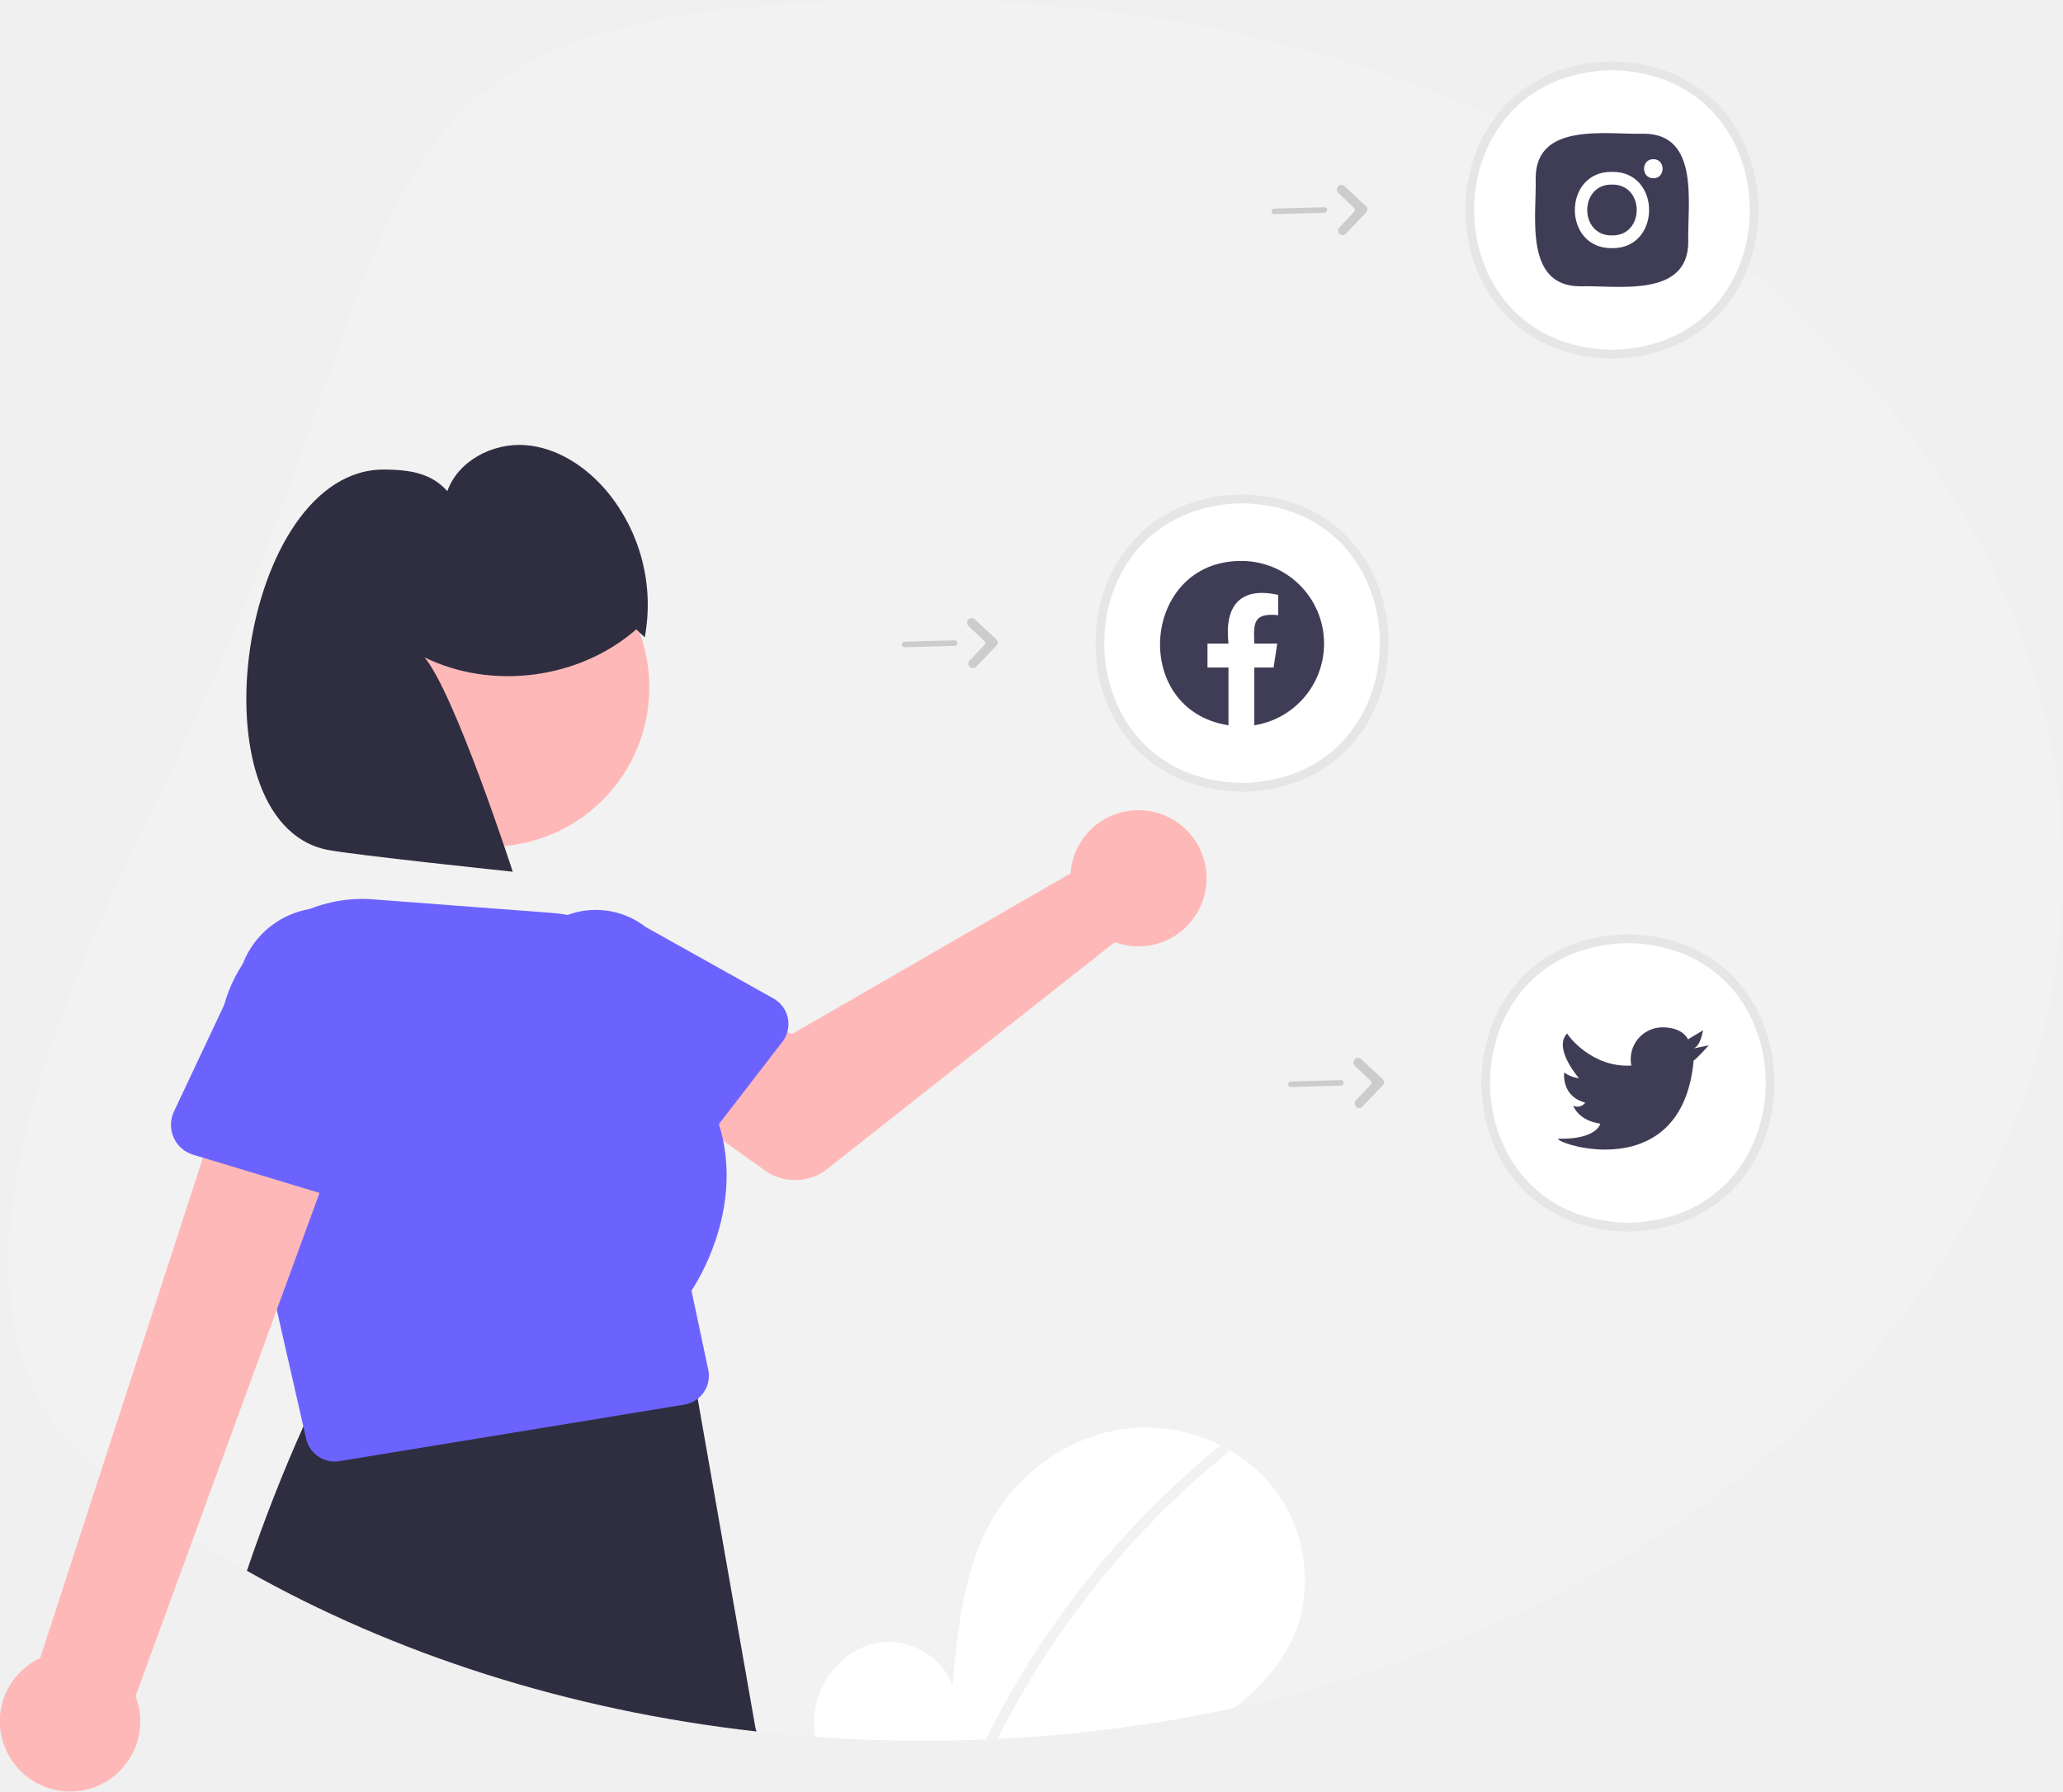
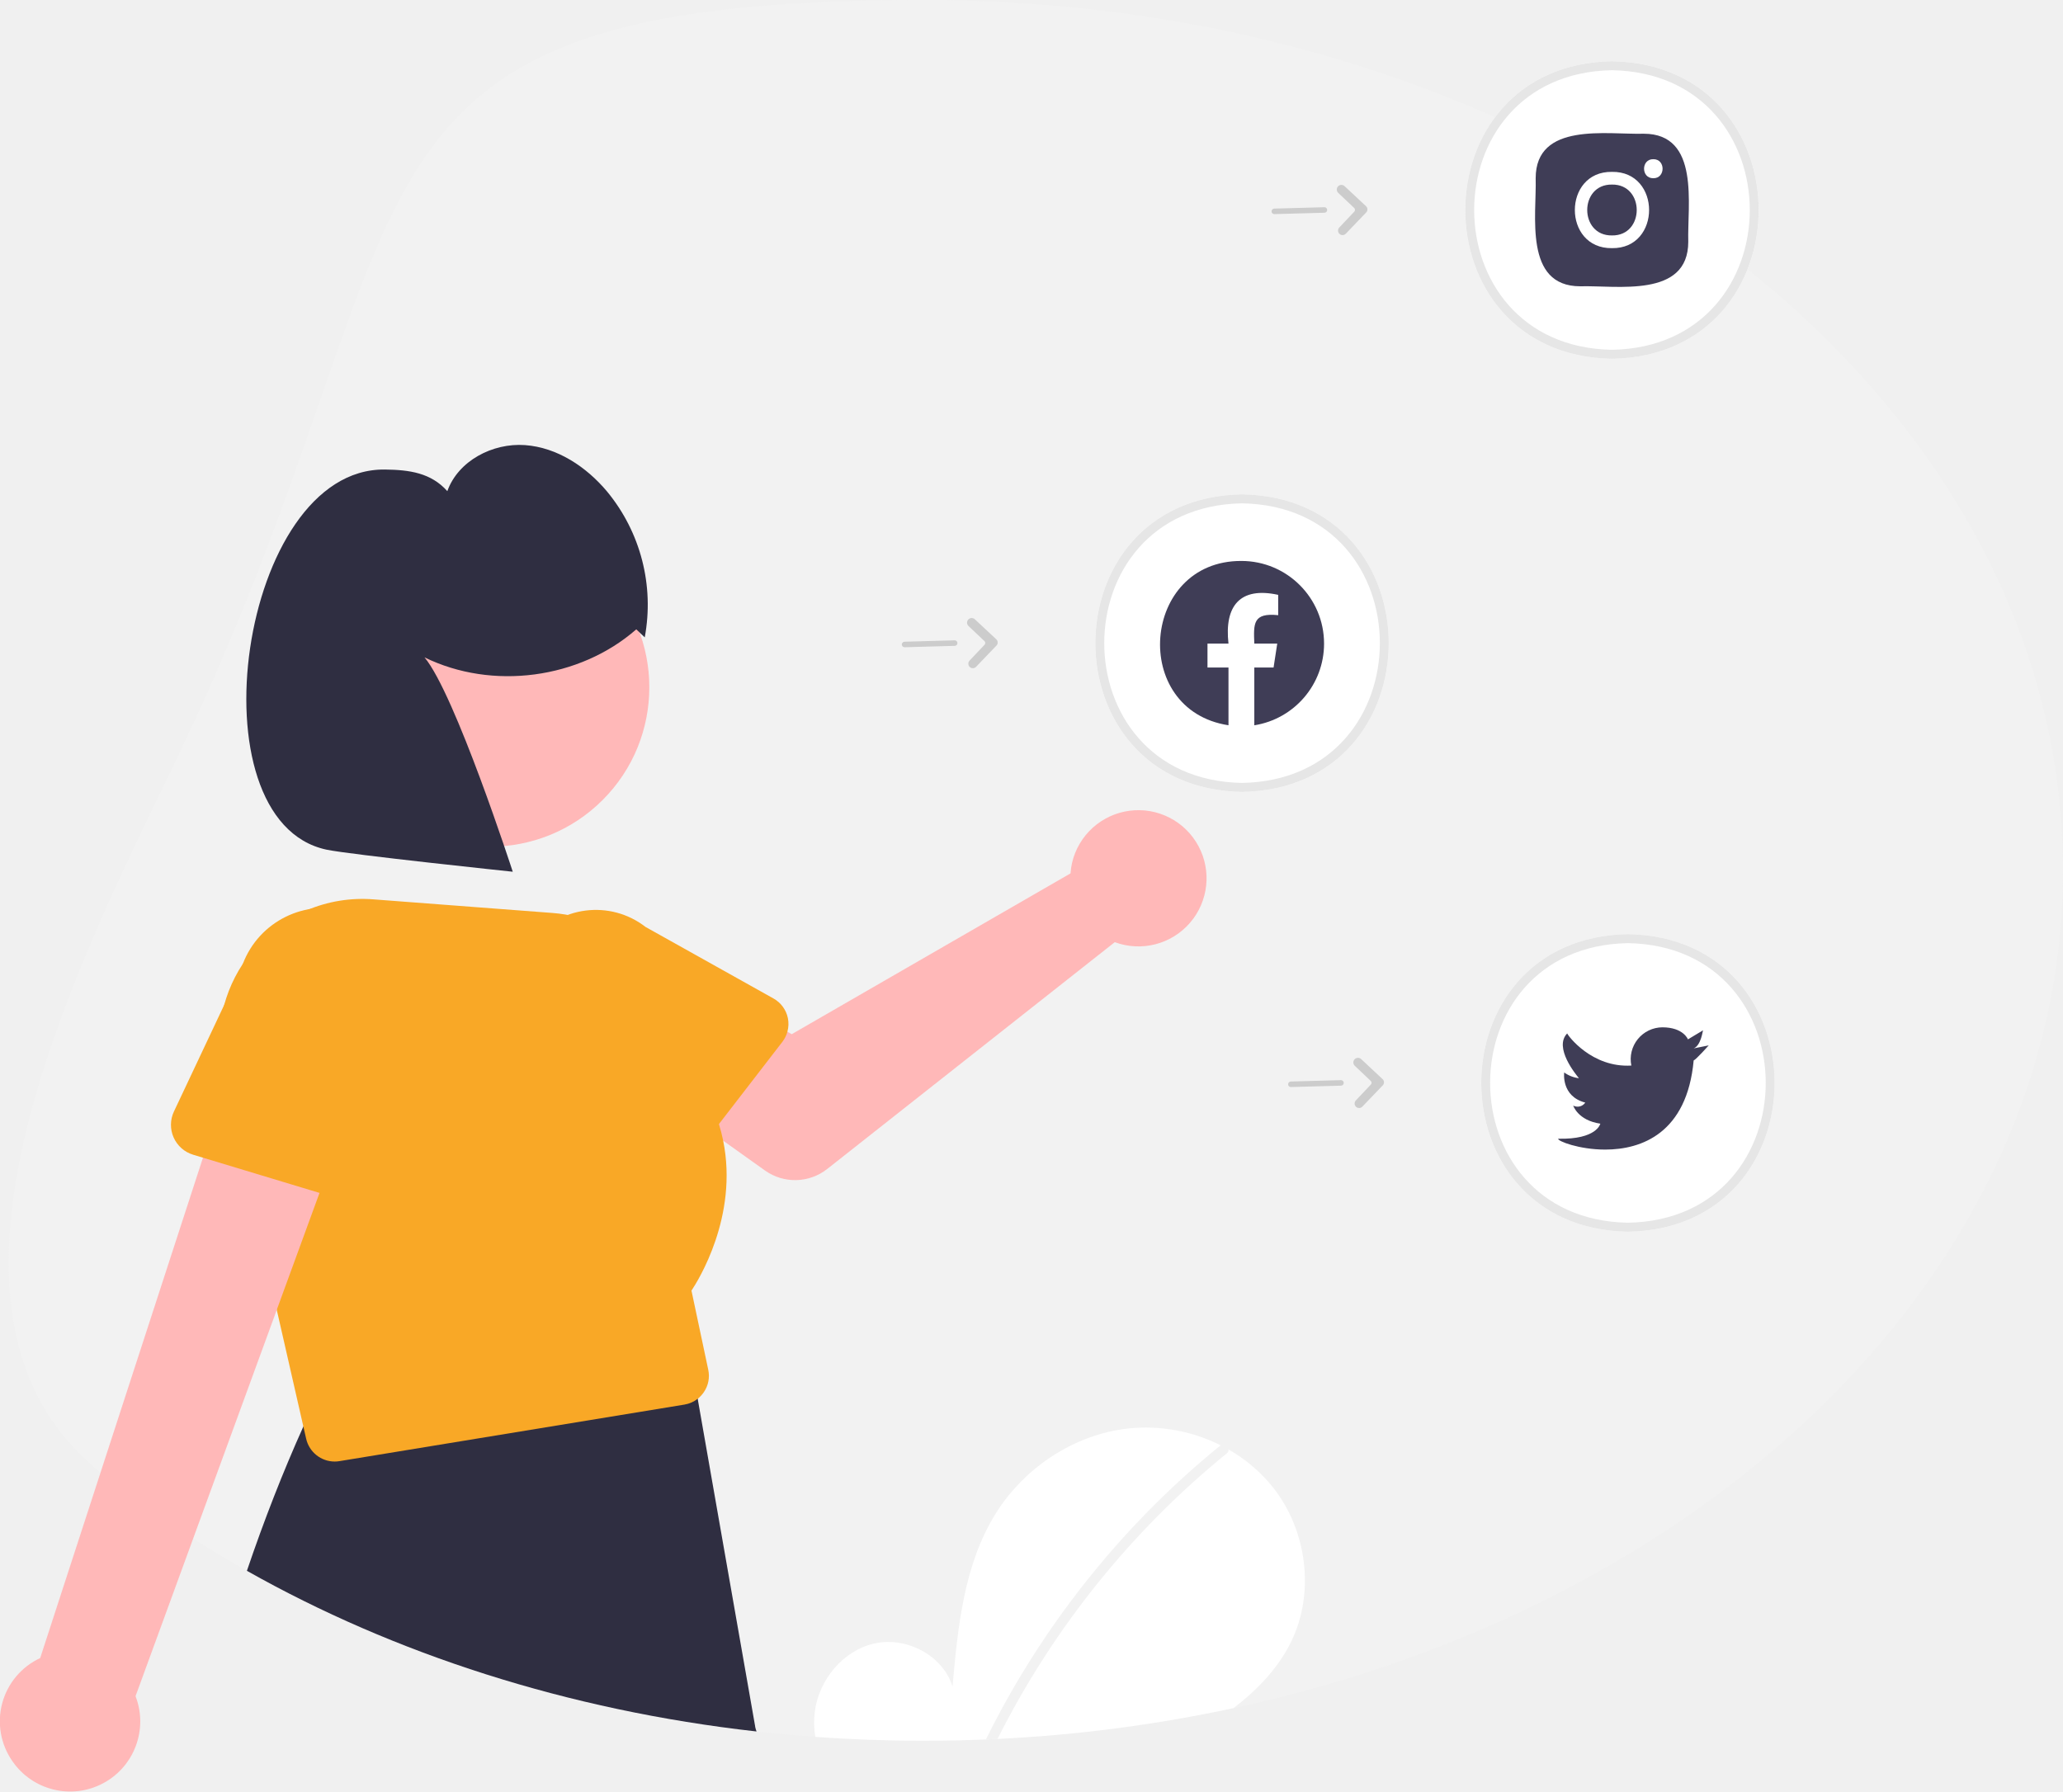
<svg xmlns="http://www.w3.org/2000/svg" id="a2341ed8-8762-486e-bd24-531f564ee7cd" data-name="Layer 1" width="747.674" height="649.406" viewBox="0 0 747.674 649.406">
  <path d="M973.837,440.797c0,144.48-127.12,266.27-300.58,303.66a527.706,527.706,0,0,1-85.57,11.18c-1.4.07-2.8.14-4.21.19q-11.235.465-22.64.47-19.83,0-39.19-1.41-10.74-.765-21.3-1.95c-68.47-7.68-131.479-28.19-184.7-58.24q-9.975-5.625-19.48-11.7a388.089,388.089,0,0,1-33.56-23.96c-71.09-56.66-11.82-177.6,25.23-253.74,100-205.5,44.91-280,273-280S973.837,266.547,973.837,440.797Z" transform="translate(-226.1631 -125.2972)" fill="#f2f2f2" />
  <path d="M810.375,255.365c-70.892-1.271-70.881-106.625.002-107.886C881.268,148.75,881.257,254.104,810.375,255.365Z" transform="translate(-226.1631 -125.2972)" fill="#fff" />
  <path d="M676.308,412.365c-70.892-1.271-70.881-106.625.002-107.886C747.2,305.75,747.189,411.104,676.308,412.365Z" transform="translate(-226.1631 -125.2972)" fill="#fff" />
  <path d="M816.156,571.789c-70.892-1.271-70.881-106.625.002-107.886C887.048,465.175,887.037,570.529,816.156,571.789Z" transform="translate(-226.1631 -125.2972)" fill="#fff" />
  <path d="M810.375,255.365c-70.892-1.271-70.881-106.625.002-107.886C881.268,148.75,881.257,254.104,810.375,255.365Zm0-104.616c-66.596,1.194-66.585,100.162.002,101.347C876.971,250.901,876.961,151.933,810.375,150.748Z" transform="translate(-226.1631 -125.2972)" fill="#e6e6e6" />
  <path d="M500.097,752.187a8.361,8.361,0,0,1-.33-1.56l-20.59-117.4a8.51,8.51,0,0,0-.14-.9,10.607,10.607,0,0,0-8.87-8.38l-117.41.51a10.528,10.528,0,0,0-11.04,5.83q-2.865,5.97-5.61,12.11-11.115,24.735-20.46,52.3c53.22,30.05,116.23,50.56,184.7,58.24Z" transform="translate(-226.1631 -125.2972)" fill="#2f2e41" />
  <path d="M614.709,438.026a24.763,24.763,0,0,0-.563,3.858l-101.055,58.298L488.528,486.042l-26.185,34.28,41.051,29.259a18.82,18.82,0,0,0,22.579-.55l104.205-82.208a24.694,24.694,0,1,0-15.469-28.797Z" transform="translate(-226.1631 -125.2972)" fill="#ffb8b8" />
-   <path d="M511.707,494.357a10.607,10.607,0,0,0-5.21-7.12l-46.37-25.93a29.399,29.399,0,0,0-36.05,46.45l36.97,38.39a10.591,10.591,0,0,0,16.01-.87l7.2-9.34,2.46-3.18,23-29.81a10.369,10.369,0,0,0,1.81-3.66A10.521,10.521,0,0,0,511.707,494.357Z" transform="translate(-226.1631 -125.2972)" fill="#6c63ff" />
+   <path d="M511.707,494.357a10.607,10.607,0,0,0-5.21-7.12l-46.37-25.93a29.399,29.399,0,0,0-36.05,46.45l36.97,38.39a10.591,10.591,0,0,0,16.01-.87l7.2-9.34,2.46-3.18,23-29.81a10.369,10.369,0,0,0,1.81-3.66A10.521,10.521,0,0,0,511.707,494.357Z" transform="translate(-226.1631 -125.2972)" fill="#f9a826" />
  <circle cx="403.712" cy="374.436" r="57.778" transform="translate(-372.6846 269.8402) rotate(-45)" fill="#ffb8b8" />
-   <path d="M476.767,593.127c2.32-3.47,17.07-26.89,11.49-54.34a60.664,60.664,0,0,0-1.54-6.03,67.359,67.359,0,0,0-12.37-22.61c.07-1.84.05-3.65-.06-5.45v-.01a51.987,51.987,0,0,0-48-48.46l-64.62-4.91a51.502,51.502,0,0,0-44.08,18.76,55.248,55.248,0,0,0-3.41,4.6.01.01,0,0,0-.01.01,51.417,51.417,0,0,0-6.66,42.23l.55,2.42,6.89,30.21,11.52,50.55,9.64,42.3,1.02,4.46a10.61,10.61,0,0,0,10.32,8.23,10.063,10.063,0,0,0,1.72-.14l125.04-20.5a10.461,10.461,0,0,0,4.83-2.12,10.902,10.902,0,0,0,2.19-2.35,10.466,10.466,0,0,0,1.62-8.17Z" transform="translate(-226.1631 -125.2972)" fill="#6c63ff" />
+   <path d="M476.767,593.127c2.32-3.47,17.07-26.89,11.49-54.34a60.664,60.664,0,0,0-1.54-6.03,67.359,67.359,0,0,0-12.37-22.61c.07-1.84.05-3.65-.06-5.45v-.01a51.987,51.987,0,0,0-48-48.46l-64.62-4.91a51.502,51.502,0,0,0-44.08,18.76,55.248,55.248,0,0,0-3.41,4.6.01.01,0,0,0-.01.01,51.417,51.417,0,0,0-6.66,42.23l.55,2.42,6.89,30.21,11.52,50.55,9.64,42.3,1.02,4.46a10.61,10.61,0,0,0,10.32,8.23,10.063,10.063,0,0,0,1.72-.14l125.04-20.5a10.461,10.461,0,0,0,4.83-2.12,10.902,10.902,0,0,0,2.19-2.35,10.466,10.466,0,0,0,1.62-8.17Z" transform="translate(-226.1631 -125.2972)" fill="#f9a826" />
  <path d="M230.684,763.748a25.272,25.272,0,0,1,10.045-37.426L311.923,507.434l41.258,19.577L275.284,740.139a25.409,25.409,0,0,1-44.6,23.608Z" transform="translate(-226.1631 -125.2972)" fill="#ffb8b8" />
-   <path d="M352.697,455.727a31.509,31.509,0,0,0-38.52,18.95.01.01,0,0,0-.01.01c-.26.67-.5,1.37-.71,2.07l-6.03,12.79-18.22,38.65a11.32,11.32,0,0,0,6.97,15.68l3.55,1.07,15.22,4.6,27.01,8.16,9,2.72a11.333,11.333,0,0,0,14.49-9.2l8.32-56.44A31.461,31.461,0,0,0,352.697,455.727Z" transform="translate(-226.1631 -125.2972)" fill="#6c63ff" />
+   <path d="M352.697,455.727a31.509,31.509,0,0,0-38.52,18.95.01.01,0,0,0-.01.01c-.26.67-.5,1.37-.71,2.07l-6.03,12.79-18.22,38.65a11.32,11.32,0,0,0,6.97,15.68l3.55,1.07,15.22,4.6,27.01,8.16,9,2.72a11.333,11.333,0,0,0,14.49-9.2l8.32-56.44A31.461,31.461,0,0,0,352.697,455.727Z" transform="translate(-226.1631 -125.2972)" fill="#f9a826" />
  <path d="M456.767,353.425c-20.588,18.01-52.194,22.192-76.758,10.156,11.034,13.09,31.989,77.708,31.989,77.708s-59.169-6.219-67.529-8.006c-49.376-10.558-31.428-138.432,21.184-137.786,8.911.109,16.701,1.187,22.632,7.838,3.937-11.035,16.455-17.535,28.14-16.694s22.254,7.861,29.771,16.847a64.473,64.473,0,0,1,13.635,52.844Z" transform="translate(-226.1631 -125.2972)" fill="#2f2e41" />
  <path d="M676.308,412.365c-70.892-1.271-70.881-106.625.002-107.886C747.2,305.75,747.189,411.104,676.308,412.365Zm0-104.616c-66.596,1.194-66.585,100.162.002,101.347C742.904,407.901,742.893,308.933,676.308,307.748Z" transform="translate(-226.1631 -125.2972)" fill="#e6e6e6" />
  <path d="M816.156,571.789c-70.892-1.271-70.881-106.625.002-107.886C887.048,465.175,887.037,570.529,816.156,571.789Zm0-104.616c-66.596,1.194-66.585,100.162.002,101.347C882.751,567.326,882.741,468.358,816.156,467.173Z" transform="translate(-226.1631 -125.2972)" fill="#e6e6e6" />
  <path d="M821.897,173.77c-13.299.382-39.16-4.371-39.173,16.132.381,13.298-4.372,39.159,16.131,39.172,13.298-.381,39.159,4.372,39.172-16.131C837.646,199.645,842.4,173.784,821.897,173.77Z" transform="translate(-226.1631 -125.2972)" fill="#3f3d56" />
  <path d="M825.354,189.901c-4.475.056-4.46-6.974.015-6.898C829.844,182.947,829.828,189.976,825.354,189.901Z" transform="translate(-226.1631 -125.2972)" fill="#fff" />
  <path d="M810.376,192.204c11.96-.176,11.96,18.613-.001,18.436-11.959.174-11.959-18.611.001-18.436Zm0-4.608c-17.937-.262-17.94,27.917.001,27.652,17.939.262,17.937-27.917-.001-27.652Z" transform="translate(-226.1631 -125.2972)" fill="#fff" />
  <path d="M718.775,526.942a1.631,1.631,0,0,1-1.231-2.753l5.442-5.75a.938.938,0,0,0-.036-1.324l-5.782-5.472a1.676,1.676,0,0,1-.065-2.37h0a1.68,1.68,0,0,1,2.362-.073l7.778,7.268a1.585,1.585,0,0,1,.062,2.255l-7.396,7.717A1.628,1.628,0,0,1,718.775,526.942Z" transform="translate(-226.1631 -125.2972)" fill="#ccc" />
  <path d="M712.832,518.573a.996.996,0,0,1-.649.263l-18.135.5a1.0 1,0,1,1-.055-1.999l18.135-.5a1.0 1,0,0,1,.705,1.735Z" transform="translate(-226.1631 -125.2972)" fill="#ccc" />
  <path d="M578.775,367.517a1.631,1.631,0,0,1-1.231-2.753l5.442-5.75a.938.938,0,0,0-.036-1.324l-5.782-5.472a1.676,1.676,0,0,1-.065-2.37h0a1.68,1.68,0,0,1,2.362-.073l7.778,7.268a1.585,1.585,0,0,1,.062,2.255l-7.396,7.717A1.628,1.628,0,0,1,578.775,367.517Z" transform="translate(-226.1631 -125.2972)" fill="#ccc" />
  <path d="M572.832,359.148a.996.996,0,0,1-.649.263l-18.135.5a1.0 1,0,1,1-.055-1.999l18.135-.5a1.0 1,0,0,1,.705,1.735Z" transform="translate(-226.1631 -125.2972)" fill="#ccc" />
  <path d="M712.775,210.517a1.631,1.631,0,0,1-1.231-2.753l5.442-5.75a.938.938,0,0,0-.036-1.324l-5.782-5.472a1.676,1.676,0,0,1-.065-2.37h0a1.68,1.68,0,0,1,2.362-.073l7.778,7.268a1.585,1.585,0,0,1,.062,2.255l-7.396,7.717A1.628,1.628,0,0,1,712.775,210.517Z" transform="translate(-226.1631 -125.2972)" fill="#ccc" />
  <path d="M706.832,202.148a.996.996,0,0,1-.649.263l-18.135.5a1.0 1,0,1,1-.055-1.999l18.135-.5a1.0 1,0,0,1,.705,1.735Z" transform="translate(-226.1631 -125.2972)" fill="#ccc" />
  <path d="M694.207,720.177c-4.69,9.74-12.33,17.62-20.95,24.28a527.706,527.706,0,0,1-85.57,11.18c-1.4.07-2.8.14-4.21.19q-11.235.465-22.64.47-19.83,0-39.19-1.41a31.788,31.788,0,0,1-.2-8.98c1.43-11.69,10.3-22.43,21.81-24.91,11.51-2.48,24.63,4.39,28.12,15.63,1.93-21.68,4.14-44.26,15.67-62.72,10.43-16.71,28.5-28.67,48.09-30.81a60.541,60.541,0,0,1,33.47,6.13q1.425.72,2.82,1.5a55.847,55.847,0,0,1,16.13,13.77C699.777,679.957,702.767,702.437,694.207,720.177Z" transform="translate(-226.1631 -125.2972)" fill="#fff" />
  <path d="M671.427,650.727a1.522,1.522,0,0,1-.62,1.37,316.876,316.876,0,0,0-83.12,103.54c-1.4.07-2.8.14-4.21.19q2.67-5.415,5.54-10.72a322.173,322.173,0,0,1,34.91-51.67,318.079,318.079,0,0,1,44.26-43.95,1.917,1.917,0,0,1,.42-.26A2.05,2.05,0,0,1,671.427,650.727Z" transform="translate(-226.1631 -125.2972)" fill="#f2f2f2" />
  <path d="M845.444,504.237s-4.58,5.13-5.46,5.46c-2.42,26.33-18.86,32.31-32.06,32.31-9.49,0-17.31-3.09-17.05-3.94,14.08.33,15.28-5.45,15.28-5.45-8.18-1.21-9.82-6.55-9.82-6.55a3.37,3.37,0,0,0,4.36-1.09c-8.83-2.3-7.63-10.92-7.63-10.92a11.368,11.368,0,0,0,5.34,2.08c-.98-1.2-9.24-11.1-4.27-16.23.29.78,8.89,12.49,23.26,11.64a11.552,11.552,0,0,1,11.24-13.86c7.64,0,9.28,4.37,9.28,4.37l5.46-3.28c-.11,0-.66,5.46-3.39,6.55Z" transform="translate(-226.1631 -125.2972)" fill="#3f3d56" />
  <path d="M706.031,358.597a29.975,29.975,0,0,1-25.28,29.61v-20.94h6.98l1.33-8.67h-8.31c-.28-7.22-.56-11.27,8.66-10.3v-7.37c-13.81-3.04-19.57,3.96-18.02,17.67h-7.61v8.67h7.61v20.93c-35.82-5.51-31.61-59.7,4.67-59.56A29.964,29.964,0,0,1,706.031,358.597Z" transform="translate(-226.1631 -125.2972)" fill="#3f3d56" fill-rule="evenodd" />
</svg>
